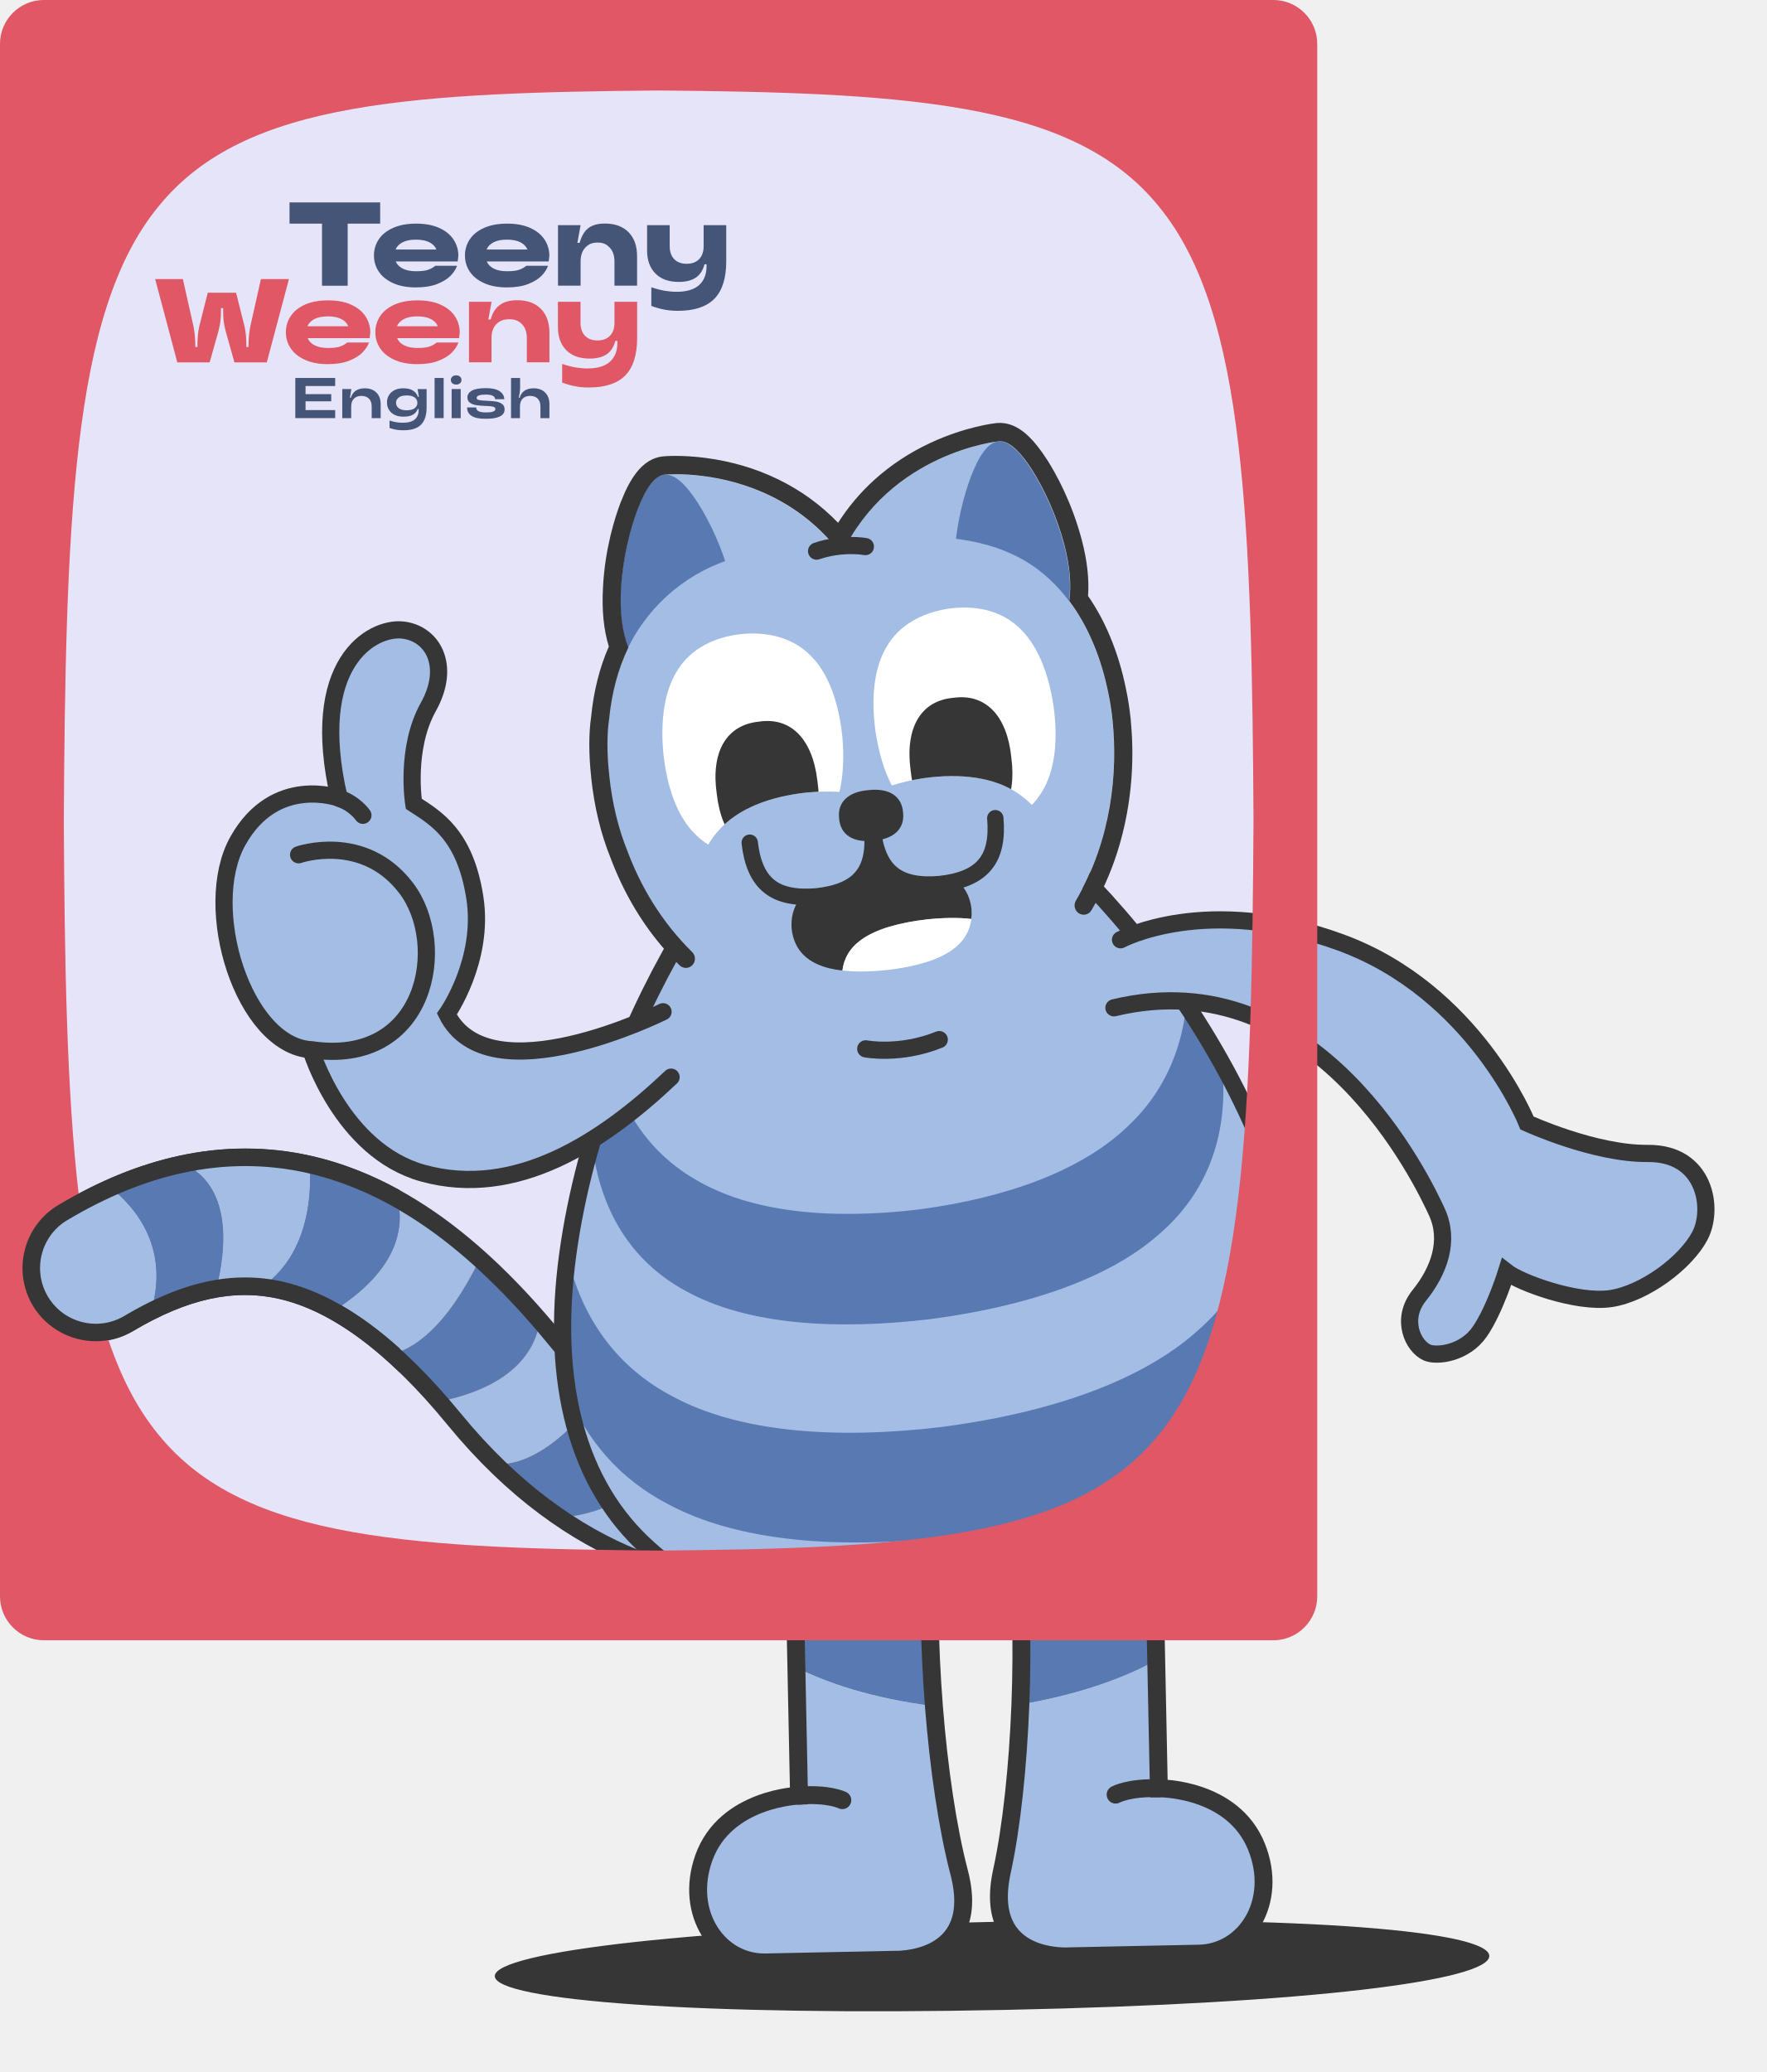
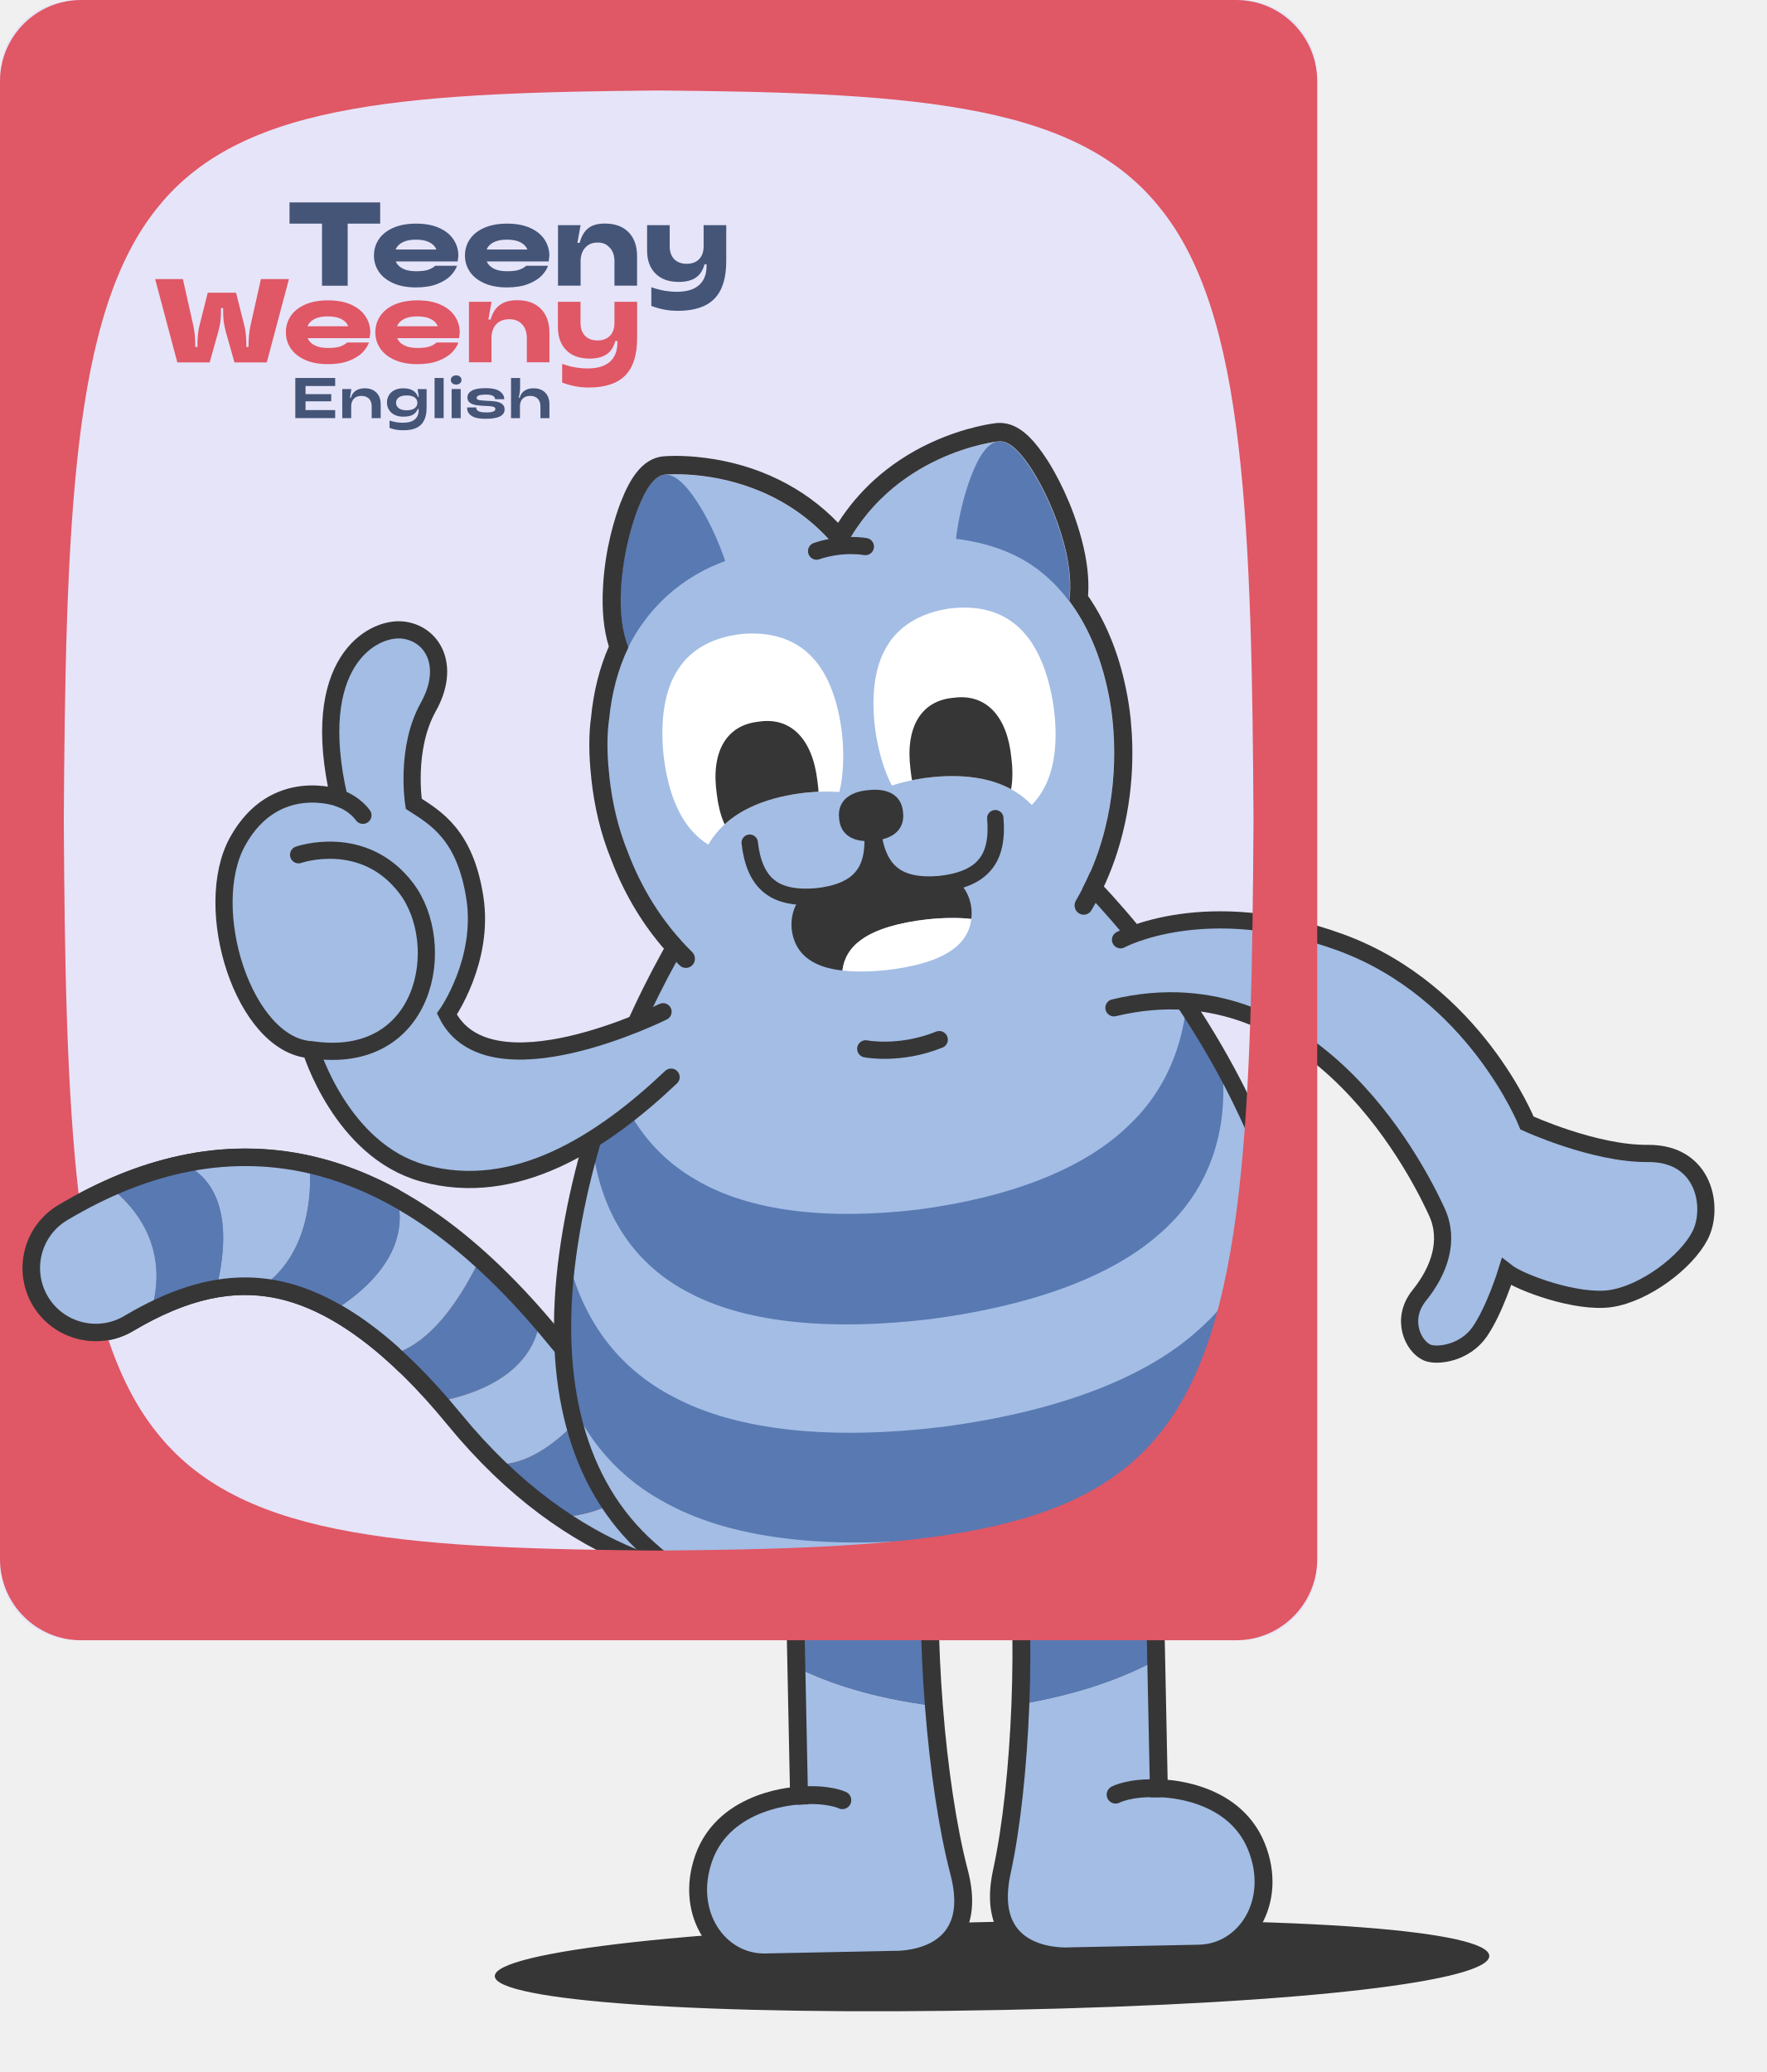
<svg xmlns="http://www.w3.org/2000/svg" xmlns:xlink="http://www.w3.org/1999/xlink" version="1.1" id="Layer_1" x="0px" y="0px" viewBox="0 0 2414.5 2832.5" style="enable-background:new 0 0 2414.5 2832.5;" xml:space="preserve">
  <style type="text/css">
	.st0{fill:#E6E4F9;}
	.st1{fill:#F4B991;}
	.st2{fill:#A3BDE5;}
	.st3{fill:#5979B2;}
	.st4{fill:none;stroke:#363636;stroke-width:23.945;stroke-linecap:round;stroke-linejoin:round;stroke-miterlimit:10;}
	.st5{fill:#363636;}
	.st6{fill:none;stroke:#363636;stroke-width:24.463;stroke-linecap:round;stroke-miterlimit:10;}
	.st7{fill:#72D3A3;stroke:#363636;stroke-width:24.463;stroke-linecap:round;stroke-miterlimit:10;}
	.st8{fill:none;stroke:#363636;stroke-width:23.49;stroke-linecap:round;stroke-miterlimit:10;}
	.st9{fill:#FFFFFF;}
	.st10{fill:#A3BDE5;stroke:#363636;stroke-width:22.372;stroke-linecap:round;stroke-miterlimit:10;}
	.st11{clip-path:url(#SVGID_2_);fill:#363636;}
	.st12{clip-path:url(#SVGID_4_);fill:#363636;}
	.st13{fill:#A3BDE5;stroke:#363636;stroke-width:23.49;stroke-linecap:round;stroke-miterlimit:10;}
	.st14{fill:#E05765;}
	.st15{fill:#445578;}
</style>
  <g>
    <g>
-       <path class="st0" d="M0,60v2122.3c0,33.1,26.9,60,60,60h1680.7c33.1,0,60-26.9,60-60V60c0-33.1-26.9-60-60-60H60    C26.9,0,0,26.9,0,60z" />
+       <path class="st0" d="M0,104.8v2032.6c0,57.9,46.9,104.8,104.8,104.8h1591c57.9,0,104.8-46.9,104.8-104.8V104.8    c0-57.9-46.9-104.8-104.8-104.8h-1591C46.9,0,0,46.9,0,104.8z" />
    </g>
  </g>
  <g>
    <g>
      <g>
        <path class="st1" d="M1311.8,2100.4c-9.8,6-99.6,58.8-228.7,65.6c-121.2,6.4-299.7-27.6-462.3-226     c-81.8-99.9-161.5-159.1-237-176.1c-65-14.6-131.1-0.2-208.1,45.5c-41.9,24.8-96,11-120.8-30.9s-11-96,30.9-120.8     c55.4-32.8,108.3-54.4,161.8-66c58.9-12.8,117.8-12.7,175,0.2c58.3,13.1,116.2,40,172.1,79.7c54.5,38.8,109.2,91.5,162.6,156.7     c91.1,111.2,195.3,165.7,309.7,162c88.5-2.9,152.7-40.3,153.4-40.6l-0.6,0.3L1311.8,2100.4z" />
      </g>
    </g>
    <g>
      <g>
        <path class="st2" d="M765.8,2075c55.5,37.8,110.3,61.2,161.8,74.9c21.1-18.4,49.3-63.3,45.5-170.3c-24.8-6.6-49-16.2-72.7-28.9     C901.6,1970.2,899.6,2061.3,765.8,2075z" />
        <path class="st2" d="M600.6,1916c6.7,7.7,13.5,15.7,20.3,23.9c18.4,22.5,37.1,42.9,55.8,61.4c24.5,2.2,78.2-7.2,148.5-102.8     c-23.4-20.2-46-43.6-67.9-70.3c-6.4-7.8-12.8-15.4-19.2-22.9C732.6,1843.3,704.8,1894.9,600.6,1916z" />
        <path class="st2" d="M1027.9,2165.9c19.4,1.1,37.9,1,55.2,0.1c129.1-6.8,218.9-59.7,228.7-65.6l-92-150.5l0.6-0.3     c-0.6,0.4-61.9,36-147.2,40.4C1091.5,2017.8,1117.9,2084.7,1027.9,2165.9z" />
        <path class="st2" d="M151.2,1623.6c-21.5,9.6-43.2,20.9-65.4,34c-41.9,24.8-55.7,78.9-30.9,120.8s78.9,55.7,120.8,30.9     c10.4-6.2,20.6-11.7,30.6-16.8C218.6,1752.5,224.5,1682.9,151.2,1623.6z" />
        <path class="st2" d="M455.8,1792.1c26.6,14.8,53.6,34.4,80.9,58.8c27.6-7.1,73-34.4,119.2-130.1c-20.4-18.3-40.8-34.8-61.2-49.3     c-17-12.1-34.1-23-51.4-32.6C552.3,1676,546.3,1734.9,455.8,1792.1z" />
        <path class="st2" d="M423.5,1591.9c-0.2-0.1-0.5-0.1-0.7-0.2c-56.2-12.7-114.1-12.9-172-0.8c30.8,13.5,73.5,53.5,45.2,170.8     c20.8-3.6,41.1-4.3,61.2-2.3C379.3,1745.4,429.2,1701.3,423.5,1591.9z" />
      </g>
      <g>
        <path class="st3" d="M423.5,1591.9c5.7,109.4-44.1,153.4-66.4,167.5c9,0.9,18,2.3,26.9,4.4c23.6,5.3,47.5,14.7,71.9,28.2     c90.5-57.2,96.5-116.1,87.5-153.2C503.9,1616.8,463.8,1601.1,423.5,1591.9z" />
        <path class="st3" d="M536.8,1850.9c21.1,18.9,42.4,40.6,63.9,65.1c104.1-21.1,131.9-72.7,137.5-110.7     c-27.2-31.5-54.6-59.7-82.2-84.5C609.7,1816.4,564.3,1843.8,536.8,1850.9z" />
        <path class="st3" d="M676.7,2001.3c29.6,29.1,59.4,53.5,89.1,73.7c133.8-13.7,135.8-104.8,134.6-124.3     c-25.8-13.8-50.9-31.2-75.2-52.2C754.9,1994.1,701.2,2003.5,676.7,2001.3z" />
        <path class="st3" d="M927.6,2149.9c35.3,9.4,69.1,14.2,100.3,16c90-81.2,63.6-148.1,45.2-176c-2,0.1-4.1,0.2-6.1,0.3     c-32.1,1.1-63.5-2.5-93.9-10.6C976.9,2086.7,948.6,2131.5,927.6,2149.9z" />
        <path class="st3" d="M250.7,1590.9c-1,0.2-2,0.4-3,0.6c-32.1,7-64.1,17.5-96.4,32c73.2,59.3,67.3,129,55.2,169     c31.3-15.7,60.8-25.9,89.4-30.8C324.3,1644.4,281.6,1604.5,250.7,1590.9z" />
      </g>
    </g>
    <g>
      <path class="st4" d="M1311.8,2100.4c-9.8,6-99.6,58.8-228.7,65.6c-121.2,6.4-299.7-27.6-462.3-226    c-81.8-99.9-161.5-159.1-237-176.1c-65-14.6-131.1-0.2-208.1,45.5c-41.9,24.8-96,11-120.8-30.9s-11-96,30.9-120.8    c55.4-32.8,108.3-54.4,161.8-66c58.9-12.8,117.8-12.7,175,0.2c58.3,13.1,116.2,40,172.1,79.7c54.5,38.8,109.2,91.5,162.6,156.7    c91.1,111.2,195.3,165.7,309.7,162c88.5-2.9,152.7-40.3,153.4-40.6l-0.6,0.3L1311.8,2100.4z" />
    </g>
  </g>
  <path class="st5" d="M676.4,2701.5c0.7,33.3,278.6,54.7,698.2,46.1s661.9-40.5,661.3-73.8s-244.1-55.4-663.7-46.9  C952.6,2635.5,675.7,2668.2,676.4,2701.5z" />
  <g>
    <g>
      <g>
        <path class="st2" d="M1092.2,2454.7c0,0-101,3.1-130.2,85.2c-27.1,76.3,20.7,144.1,84.3,142.8s175.4-3.6,175.4-3.6     s122.2,5.5,89.3-119.9c-15.7-59.9-27.8-142.4-34.4-226.7c-85.4-10.9-146.2-31.9-188-52.7L1092.2,2454.7z" />
        <path class="st3" d="M1274.2,2098.9l-188.3,45.1l2.8,135.7c41.8,20.8,102.6,41.9,188,52.7     C1270.1,2249.8,1268.7,2165.4,1274.2,2098.9z" />
      </g>
      <path class="st6" d="M1311.1,2559.2c-15.7-59.9-27.8-142.4-34.4-226.7c-6.5-82.6-7.9-167-2.5-233.6l-188.3,45.1l2.8,135.7l3.6,175    c0,0-101,3.1-130.2,85.2c-27.1,76.3,20.7,144.1,84.3,142.8s175.4-3.6,175.4-3.6S1344,2684.7,1311.1,2559.2z" />
      <path class="st7" d="M1151.5,2460.9c0,0-18.8-9.5-59.3-6.2" />
    </g>
    <g>
      <g>
        <path class="st2" d="M1584.1,2444.7c0,0,101-1.1,133.5,79.9c30.2,75.1-14.8,144.8-78.5,146.1c-63.6,1.3-175.4,3.6-175.4,3.6     s-121.9,10.5-94.1-116.2c13.2-60.5,21.9-143.4,25.2-227.9c84.9-14.3,144.8-37.9,185.7-60.4L1584.1,2444.7z" />
        <path class="st3" d="M1387.8,2096.6l190,37.4l2.8,135.7c-40.9,22.5-100.8,46-185.7,60.4C1398,2247.2,1396,2162.9,1387.8,2096.6z" />
      </g>
      <path class="st6" d="M1369.7,2558c13.2-60.5,21.9-143.4,25.2-227.9c3.2-82.8,1.1-167.2-7.1-233.5l190,37.4l2.8,135.7l3.6,175    c0,0,101-1.1,133.5,79.9c30.2,75.1-14.8,144.8-78.5,146.1c-63.6,1.3-175.4,3.6-175.4,3.6S1341.9,2684.7,1369.7,2558z" />
      <path class="st7" d="M1525.1,2453.3c0,0,18.4-10.2,59-8.6" />
    </g>
  </g>
  <path class="st2" d="M776,1715.8c-23.4,172.9,12.2,314,110.8,401.5c96.5,88.4,256,123.2,431.2,101.8  c175.1-22.8,322.6-96.3,397.3-206.3c76.9-109.7,80.9-255.8,20.6-418.1c-60.3-161.9-164.3-304.7-262.1-402.6  c-100-98.2-193.8-151.6-284.3-140.5c-90.5,11.8-170.1,87-246,207.4C869.6,1378.6,799.5,1543.3,776,1715.8z" />
  <g>
    <g>
      <path class="st3" d="M1676,1960.2c-81.1,73-213.4,119.1-371.1,139.9c-157.9,19-296.5,7.1-391.3-43.7    c-66-34.2-111.3-86.8-137.5-151.9c-9.3-56.6-9.4-119.4-0.3-187.1c19.5,83.9,66.7,151.7,144.7,192.1c89.1,47.8,219.5,59,367.9,41.1    c148.3-19.6,272.6-62.9,348.9-131.6c67.1-58.7,98.3-136.3,99-222.8c23.5,63.6,37.1,124.7,40.3,182.1    C1765.4,1848,1732.8,1910.5,1676,1960.2z" />
      <path class="st3" d="M809.4,1561c8.9-30.3,18.8-60,29.7-88.8c6,17.8,13.4,34.6,22.4,50.2c21.2,37.3,50.9,68,89.5,90.2    c74.2,44.1,182.1,55.5,304.9,40.8c122.5-16.2,225.1-54.2,287.7-115.5c32.7-31.1,54.8-68.4,67.4-110c5.3-17.4,8.9-35.6,10.8-54.4    c16.8,25.3,33,51.6,48.2,78.9c0.3,2,0.6,4,0.8,6c0.3,2.8,0.5,5.6,0.7,8.4c6.3,86-20.8,163.9-87.9,221.2    c-68.1,59.8-179,97.8-311.2,115.2c-132.3,15.9-248.4,6.6-327.7-34.6c-77.8-39-121-108-133.6-193.2c-0.4-2.8-0.8-5.6-1.1-8.4    C809.7,1565.1,809.6,1563,809.4,1561z" />
    </g>
  </g>
  <path class="st8" d="M776,1715.8c-23.4,172.9,12.2,314,110.8,401.5c96.5,88.4,256,123.2,431.2,101.8  c175.1-22.8,322.6-96.3,397.3-206.3c76.9-109.7,80.9-255.8,20.6-418.1c-60.3-161.9-164.3-304.7-262.1-402.6  c-100-98.2-193.8-151.6-284.3-140.5c-90.5,11.8-170.1,87-246,207.4C869.6,1378.6,799.5,1543.3,776,1715.8z" />
  <path class="st2" d="M908.5,649c0,0,277.1-27.7,311,308.7l-277.1,27.7L908.5,649z" />
  <path class="st2" d="M1364.8,603.5c0,0-277.1,27.7-243.3,364l277.1-27.7L1364.8,603.5z" />
  <path class="st3" d="M1454.5,744.5c-10.7-40.4-28-76.8-44.1-102.2c-16.4-25.5-31.5-40.1-45.7-38.8c-14.1,1.5-26,18.8-37,47  c-10.7,28.1-20.5,67.1-22.9,108.9c-2.4,41.8,4.3,77.2,20.5,100.6c15.8,23.5,41.2,35.1,68.5,32.5c27.3-2.9,49.8-19.2,60.7-45.4  C1465.7,820.9,1465.2,785,1454.5,744.5z" />
  <path class="st3" d="M848.6,804.9c2.4-41.7,12.2-80.8,22.9-108.9c11-28.2,22.9-45.6,37-47c14.1-1.3,29.2,13.3,45.7,38.8  c16.1,25.4,33.4,61.7,44.1,102.2c10.7,40.5,11.2,76.5,0,102.6c-10.8,26.2-33.4,42.6-60.7,45.4c-27.3,2.6-52.7-9-68.5-32.5  C852.9,882.1,846.3,846.7,848.6,804.9z" />
  <path class="st2" d="M832.5,1060.8c-0.1-0.5-0.1-1.1-0.1-1.6c-3.4-31.2-2.8-57.5-0.2-74.9c4.9-51.1,20.4-96.7,46.5-132.4  c38-53.3,98.5-90.5,171.2-98.2c33-3.1,71.8,5.9,101,13.5c13.1-19.5,41.7-31.7,96.3-33.2c73-2,138.9,12.6,186.8,57.2  c40.3,36.9,67.9,91.6,80.9,156.4c2.4,11.6,4.5,24.8,6,39.3c0,0,0,0,0,0.1v0.1c9.4,95-9.2,244.3-140.8,346.8  c-71.6,55.8-120.3,64.7-165.2,69.2c-45,4.5-94.4,5.4-175.7-35.1c-98.5-49.1-153-127.9-181.4-203.1  C845,1133.6,836.5,1098.5,832.5,1060.8z" />
  <g>
    <path class="st5" d="M1177.8,1284.4c19.8-14.4,52-23.3,90.2-27.6c22-2.3,42.3-2.6,59.8-0.5c0.5-4.3,0.6-8.7,0.3-13.2   c-2.3-21.7-13.5-39.3-35.9-48.9c-22-9.9-55.1-11.8-93.3-7.9c-38.2,4.3-70.3,13.3-90.2,27.6c-20.2,14.2-28.1,33.8-26.5,55.6   c2.3,21.7,13.5,39.3,35.9,48.9c9.3,4.2,20.6,6.9,33.5,8.4C1153.5,1310.3,1161.8,1295.6,1177.8,1284.4z" />
    <path class="st9" d="M1211.4,1326.2c38.2-4.3,70.3-13.3,90.2-27.6c10-7,17-15.4,21.3-24.7c2.6-5.6,4.2-11.5,5-17.7   c-17.5-2-37.8-1.7-59.8,0.5c-38.2,4.3-70.3,13.3-90.2,27.6c-16,11.3-24.3,25.9-26.3,42.4c10,1.2,20.9,1.6,32.5,1.3   C1192.8,1327.8,1201.9,1327.2,1211.4,1326.2z" />
  </g>
  <g>
    <g>
      <path class="st10" d="M1193.2,1135.2c2.9,26,11,47.3,26.7,59.6c15.4,12.6,38.5,16.1,65.2,13.7c26.6-2.9,48.6-10.9,61.2-26.3    c13-15.1,16.6-37.6,14.3-63.7" />
      <path class="st10" d="M1024.9,1152c2.9,26,11,47.3,26.7,59.6c15.4,12.6,38.5,16.1,65.2,13.7c26.6-2.9,48.6-10.9,61.2-26.3    c13-15.1,16.6-37.6,14.3-63.7" />
    </g>
  </g>
  <path class="st5" d="M848.4,686.9L848.4,686.9l0.1-0.2c6.6-17,13.4-30,20.8-39.7c10.6-13.9,22.9-21.6,36.7-23.1h0.1h0.1  c1-0.1,24.5-2.4,58.4,2.1c35.4,4.6,68.9,14.5,99.6,29.5s58,34.8,81.5,59.2c13.8-21.7,30.3-41.2,49.3-58.5  c22.4-20.3,48.2-37.4,76.8-50.7c48.6-22.7,88.9-27,90.6-27.2h0.1h0.1c3.2-0.3,6.5-0.2,9.8,0.2l0,0c11.7,1.5,22.8,7.4,33.9,18.1  c8.1,7.8,16.3,18.2,25.1,31.9l0.1,0.1l0.1,0.1c11.8,18.6,33.6,57.6,47.2,109.3c7.4,28,10.3,53.8,8.6,76.7  c11.4,16.4,21.4,34.7,29.7,54.5c9.6,22.6,17.1,47.3,22.3,73.3c2.8,13.2,4.9,27.2,6.4,41.7c0,0.1,0,0.1,0,0.2l0,0l0,0  c0,0.1,0,0.2,0,0.3c4.2,42.9,4.4,109-18.6,180.8c-8.9,27.8-20.7,54.3-35.2,78.9c-3.7,6.3-12,8-17.9,3.6l0,0  c-5.2-3.9-6.6-11.1-3.4-16.7c49.9-85,57-178,50.4-244.4v-0.1c0,0,0,0,0-0.1c-1.4-14.5-3.5-27.7-6-39.3  c-9.8-48.8-27.9-91.9-53.4-125.9c3.2-22.2,0.7-48.6-6.8-77.2c-10.7-40.4-28-76.8-44.1-102.2c-14.7-22.9-28.4-37-41.3-38.7  c-1.5-0.2-2.9-0.2-4.4-0.1l0,0c-0.1,0-148.6,14.9-214.8,154.8c-57.7-77.1-136.9-100.6-188.6-107.3c-31.5-4.1-52.8-2-52.8-2  c-14.1,1.5-26,18.8-37,47c-10.7,28.1-20.5,67.1-22.9,108.9c-1.8,31.2,1.5,58.8,10,80.5c-14.1,29.1-22.9,62.5-26.4,98.8  c-2.6,17.4-3.3,43.7,0.2,74.9c0,0.5,0.1,1.1,0.1,1.6c4,37.7,12.5,72.8,25.2,103.9c17.7,47,45.7,95.4,88.1,137.1  c4.7,4.7,5.1,12.2,0.8,17.3l0,0c-4.6,5.5-12.8,5.9-18,0.8c-8.9-8.7-17.4-17.9-25.5-27.5c-28.8-34.4-51.8-74.2-68.5-118.4  c-13.6-33.4-22.6-70.6-26.8-110.6v-0.1v-0.1c0-0.4-0.1-0.8-0.1-1.2c0-0.1,0-0.2,0-0.3c-3.3-30-3.3-58.5-0.1-80.6  c3.4-35.4,11.6-68,24.3-97c-7.1-22.9-9.7-50-8-80.7C827,750,840.6,707.4,848.4,686.9z" />
  <path class="st5" d="M1187.5,1080.1c-28,2.2-43,16.6-40.4,38.7c1.6,22.2,19.1,33.6,47,30.5c28-2.2,43-16.6,40.4-38.7  C1232.9,1088.4,1215.4,1077,1187.5,1080.1z" />
  <path class="st8" d="M1183,747.2c0,0-31-5.9-66.7,6.2" />
  <path class="st8" d="M1183.5,1433.8c0,0,46.4,9.2,100.5-12.6" />
  <g>
    <g>
      <path class="st9" d="M968.3,1154.6c4.1-7.1,8.9-13.7,14.5-19.8c26-29.2,68.9-45.9,120.2-51.4c15.5-1.4,30.4-1.7,44.5-0.8    c5.4-22.4,6.5-48.5,3.9-76.6c-5-46.5-19-85.5-42.8-109.3c-23.6-24.2-57.1-33.4-94.7-30c-37.5,4.1-68.5,19.7-86.8,48.1    c-18.7,28.1-24.6,69-20.2,115.6c5,46.5,19,85.5,42.8,109.3C955.3,1145.5,961.5,1150.5,968.3,1154.6z" />
      <g>
        <g>
          <defs>
            <path id="SVGID_1_" d="M968.3,1154.6c4.1-7.1,8.9-13.7,14.5-19.8c26-29.2,68.9-45.9,120.2-51.4c15.5-1.4,30.4-1.7,44.5-0.8       c5.4-22.4,6.5-48.5,3.9-76.6c-5-46.5-19-85.5-42.8-109.3c-23.6-24.2-57.1-33.4-94.7-30c-37.5,4.1-68.5,19.7-86.8,48.1       c-18.7,28.1-24.6,69-20.2,115.6c5,46.5,19,85.5,42.8,109.3C955.3,1145.5,961.5,1150.5,968.3,1154.6z" />
          </defs>
          <clipPath id="SVGID_2_">
            <use xlink:href="#SVGID_1_" style="overflow:visible;" />
          </clipPath>
          <path class="st11" d="M1117.4,1067.4c-6.7-57.7-36.8-87.8-80.6-80.8c-44.1,4.7-65.3,41.6-56.9,99.1      c6.7,57.7,36.8,87.8,80.6,80.8C1104.7,1161.8,1125.9,1124.8,1117.4,1067.4z" />
        </g>
      </g>
    </g>
    <g>
      <path class="st9" d="M1410.5,1100.4c-5.7-5.9-12-11.2-18.8-15.7c-32.3-22.1-77.9-28-129.1-20.9c-15.3,2.3-29.9,5.7-43.4,10    c-10.7-20.4-18-45.5-22.3-73.4c-6.4-46.3-2.2-87.5,15.2-116.4c17-29.2,47.3-46.1,84.7-52c37.4-5,71.3,2.6,95.9,25.7    c24.9,22.7,40.5,61,47.5,107.3c6.4,46.3,2.2,87.5-15.2,116.4C1420.9,1088.5,1416,1094.8,1410.5,1100.4z" />
      <g>
        <g>
          <defs>
            <path id="SVGID_3_" d="M1410.5,1100.4c-5.7-5.9-12-11.2-18.8-15.7c-32.3-22.1-77.9-28-129.1-20.9c-15.3,2.3-29.9,5.7-43.4,10       c-10.7-20.4-18-45.5-22.3-73.4c-6.4-46.3-2.2-87.5,15.2-116.4c17-29.2,47.3-46.1,84.7-52c37.4-5,71.3,2.6,95.9,25.7       c24.9,22.7,40.5,61,47.5,107.3c6.4,46.3,2.2,87.5-15.2,116.4C1420.9,1088.5,1416,1094.8,1410.5,1100.4z" />
          </defs>
          <clipPath id="SVGID_4_">
            <use xlink:href="#SVGID_3_" style="overflow:visible;" />
          </clipPath>
          <path class="st12" d="M1244.7,1051.8c-7.4-57.6,14.5-94.1,58.8-97.9c44-6.1,73.5,24.6,79.1,82.4c7.4,57.6-14.5,94.1-58.8,97.9      C1279.8,1140.3,1250.3,1109.6,1244.7,1051.8z" />
        </g>
      </g>
    </g>
  </g>
  <g>
    <path class="st13" d="M906.4,1383.1c0,0-238.1,118.7-295.5,3.1c0,0,51.7-73.1,38.2-159.3c-13.4-86.2-53.7-108.7-83.5-128.1   c0,0-12.1-75,19.9-132.3s4.9-101.6-36-105.3s-128.8,44.6-85.9,229.9c0,0-87.7-32.6-138.6,58.8s8.2,279,99.9,285.1   c0,0,41.4,137.8,153.5,168.8c126.2,34.9,244.6-41.8,339-131.3" />
    <path class="st13" d="M408.2,1168.5c0,0,88.6-31.1,147,45.5c58.5,76.6,28.5,244.8-130.3,220.9" />
    <path class="st13" d="M496.1,1114.5c0,0-10.6-15.7-32.5-23.4" />
  </g>
  <path class="st13" d="M1531.8,1284.7c0,0,117.4-63.5,300.8,3.6s254.9,246.9,254.9,246.9s91.9,42.3,165.1,41.6  c78.8-0.7,90.5,75.4,71.4,112.2c-19,36.8-75.6,79.2-122,86.2c-46.5,6.9-124.4-22.1-142.6-36.4c0,0-16,51.8-36.5,81.6  c-20.5,29.8-58.6,34.3-71.9,28.6c-19.2-8.3-37.1-45.5-10.8-78.1c27.4-33.9,41.9-75.2,24.1-114c-17.8-38.9-162.5-346.3-441.5-279.2" />
  <g>
    <g>
-       <path class="st14" d="M0,60v2122.3c0,33.1,26.9,60,60,60h1680.7c33.1,0,60-26.9,60-60V60c0-33.1-26.9-60-60-60H60    C26.9,0,0,26.9,0,60z M1692.9,1635.4c-17.1,144.8-48.7,252.6-108.6,325.6c-59.5,73.6-147.3,112.4-265.3,133.3    c-117,20.9-264.1,24-418.6,25.4c-154.4-1.4-301.6-4.5-418.6-25.4c-118-20.9-205.8-59.7-265.3-133.3c-60-73-91.6-180.8-108.6-325.6    c-17-143.6-19.6-324.1-20.7-513.7c1.2-189.5,3.7-370.1,20.7-513.7c17.1-144.8,48.7-252.6,108.6-325.6    C276,208.8,363.8,170,481.8,149.1c117-20.9,264.1-24,418.6-25.4c154.4,1.4,301.6,4.5,418.6,25.4c118,20.9,205.8,59.7,265.3,133.3    c60,73,91.6,180.8,108.6,325.6c17,143.6,19.6,324.1,20.7,513.7C1712.4,1311.2,1709.9,1491.8,1692.9,1635.4z" />
+       <path class="st14" d="M0,111v2020.3c0,61.3,49.7,111,111,111h1578.7c61.3,0,111-49.7,111-111V111c0-61.3-49.7-111-111-111H111    C49.7,0,0,49.7,0,111z M1692.9,1635.4c-17.1,144.8-48.7,252.6-108.6,325.6c-59.5,73.6-147.3,112.4-265.3,133.3    c-117,20.9-264.1,24-418.6,25.4c-154.4-1.4-301.6-4.5-418.6-25.4c-118-20.9-205.8-59.7-265.3-133.3c-60-73-91.6-180.8-108.6-325.6    c-17-143.6-19.6-324.1-20.7-513.7c1.2-189.5,3.7-370.1,20.7-513.7c17.1-144.8,48.7-252.6,108.6-325.6    C276,208.8,363.8,170,481.8,149.1c117-20.9,264.1-24,418.6-25.4c154.4,1.4,301.6,4.5,418.6,25.4c118,20.9,205.8,59.7,265.3,133.3    c60,73,91.6,180.8,108.6,325.6c17,143.6,19.6,324.1,20.7,513.7C1712.4,1311.2,1709.9,1491.8,1692.9,1635.4z" />
    </g>
  </g>
  <g>
    <g>
      <g>
        <path class="st2" d="M151.2,1623.6c-21.5,9.6-43.2,20.9-65.4,34c-41.9,24.8-55.7,78.9-30.9,120.8s78.9,55.7,120.8,30.9     c10.4-6.2,20.6-11.7,30.6-16.8C218.6,1752.5,224.5,1682.9,151.2,1623.6z" />
        <path class="st2" d="M423.5,1591.9c-0.2-0.1-0.5-0.1-0.7-0.2c-56.2-12.7-114.1-12.9-172-0.8c30.8,13.5,73.5,53.5,45.2,170.8     c20.8-3.6,41.1-4.3,61.2-2.3C379.3,1745.4,429.2,1701.3,423.5,1591.9z" />
      </g>
      <g>
        <path class="st3" d="M423.5,1591.9c5.7,109.4-44.1,153.4-66.4,167.5c9,0.9,18,2.3,26.9,4.4c23.6,5.3,47.5,14.7,71.9,28.2     c90.5-57.2,96.5-116.1,87.5-153.2C503.9,1616.8,463.8,1601.1,423.5,1591.9z" />
        <path class="st3" d="M250.7,1590.9c-1,0.2-2,0.4-3,0.6c-32.1,7-64.1,17.5-96.4,32c73.2,59.3,67.3,129,55.2,169     c31.3-15.7,60.8-25.9,89.4-30.8C324.3,1644.4,281.6,1604.5,250.7,1590.9z" />
      </g>
    </g>
    <path class="st5" d="M546.4,1843.4c-54.5-49-108-79.6-159.8-91.3c-17.1-3.9-34.3-5.8-51.7-5.8c-51.8,0-105.4,17.2-165.1,52.7   c-36.1,21.4-83,9.5-104.4-26.7c-21.4-36.1-9.5-83,26.7-104.4c54.2-32.2,106-53.3,158.2-64.6c57.2-12.4,114.3-12.3,169.8,0.2   c42.5,9.6,84.8,26.7,126.3,50.9v-27.5c-39.7-21.9-80.3-37.6-121-46.8c-58.9-13.3-119.6-13.4-180.2-0.2   c-54.8,11.9-108.9,33.9-165.4,67.4c-47.5,28.2-63.2,89.7-35.1,137.2c18.7,31.5,52.1,49,86.3,49c17.4,0,34.9-4.5,50.9-14   c74.2-44,137.5-58,199.3-44.1c52.8,11.9,108.1,45.6,165,100.6v-32.6H546.4z" />
  </g>
  <g>
    <g>
      <g>
        <g>
          <g>
            <path class="st15" d="M458.2,516.7v11h-40.5v11.1h35.1v9.8h-35.1v12h40.5v11h-54.5v-54.9L458.2,516.7L458.2,516.7z" />
            <path class="st15" d="M467.9,571.6v-39.8h12.4l-1.9,12h1.3c1.1-4.2,3.3-7.4,6.5-9.6c3.2-2.2,7.4-3.4,12.5-3.4       c6.7,0,12,2,15.9,5.9c3.9,3.9,5.8,9.3,5.8,16.2v18.7h-12.3v-15.9c0-4.7-1.2-8.2-3.7-10.7s-5.9-3.8-10.3-3.8s-7.8,1.3-10.3,3.8       s-3.7,6.1-3.7,10.7v15.9L467.9,571.6L467.9,571.6z" />
            <path class="st15" d="M541.3,587.4c-2.9-0.5-5.8-1.3-8.8-2.4v-10.1c3.5,1.1,6.6,1.9,9.3,2.3c2.7,0.4,5.6,0.7,8.7,0.7       c7.5,0,13-1.5,16.5-4.5s5.3-7.2,5.3-12.7v-1.6h-1.2c-1.3,3.4-3.5,6-6.6,7.8s-7.4,2.7-13.1,2.7c-4.7,0-8.7-0.8-12-2.5       c-3.4-1.7-5.9-4-7.7-6.9s-2.7-6.3-2.7-10s0.9-7,2.7-10c1.8-2.9,4.3-5.2,7.7-6.9c3.3-1.7,7.3-2.5,11.9-2.5c5.5,0,9.9,1,13.2,3.1       c3.3,2,5.6,4.9,6.8,8.6h1.3l-1.7-10.6h12.3V557c0,10.7-2.6,18.5-7.7,23.6c-5.1,5.1-13.1,7.6-24.1,7.6       C547.6,588.2,544.2,587.9,541.3,587.4z M566.9,558c2.5-1.9,3.7-4.4,3.7-7.3c0-3-1.2-5.4-3.7-7.3c-2.5-1.9-6.1-2.8-10.9-2.8       c-4.8,0-8.5,0.9-10.9,2.8c-2.5,1.9-3.7,4.3-3.7,7.3s1.2,5.4,3.7,7.3c2.5,1.9,6.1,2.9,10.9,2.9       C560.8,560.8,564.5,559.9,566.9,558z" />
            <path class="st15" d="M606.5,571.6h-12.4v-54.9h12.4V571.6z" />
            <path class="st15" d="M618.3,523.9c-1.3-1.2-2-2.7-2-4.5s0.7-3.3,2-4.5s3.1-1.8,5.3-1.8s3.9,0.6,5.3,1.8c1.3,1.2,2,2.7,2,4.5       s-0.7,3.3-2,4.5s-3.1,1.8-5.3,1.8C621.4,525.7,619.6,525.1,618.3,523.9z M629.8,571.6h-12.4v-39.8h12.4V571.6z" />
            <path class="st15" d="M644.7,568.5c-4.1-2.7-6.1-6.3-6.1-10.9V557h12.5v0.5c0,4.2,4.4,6.3,13.1,6.3c5,0,8.4-0.4,10.2-1.3       c1.9-0.8,2.8-1.9,2.8-3.3c0-1.2-0.6-2.1-1.8-2.7c-1.2-0.6-2.8-1-4.6-1.1c-1.8-0.2-4.4-0.4-7.8-0.5c-5-0.2-9.1-0.6-12.3-1.1       s-5.9-1.6-8.2-3.2c-2.3-1.6-3.5-4.1-3.5-7.4c0-3.8,2-6.8,5.9-9.1s10.4-3.5,19.4-3.5c8.4,0,14.7,1.4,18.7,4.2       c4.1,2.8,6.2,6.4,6.4,10.9h-12.5c-0.3-4.2-4.5-6.3-12.6-6.3c-8.5,0-12.7,1.5-12.7,4.5c0,1.6,1.1,2.6,3.3,3s5.7,0.8,10.5,1       c5.1,0.2,9.2,0.5,12.5,1s6.1,1.6,8.4,3.3c2.4,1.7,3.5,4.2,3.5,7.5c0,8.5-8.5,12.8-25.6,12.8       C655.2,572.6,648.7,571.2,644.7,568.5z" />
            <path class="st15" d="M698.6,571.6v-54.9H711v12.8c0,2.4-0.2,4.7-0.5,7c-0.3,2.2-0.8,4.7-1.4,7.3h1.3c1.1-4.2,3.3-7.4,6.5-9.6       c3.2-2.2,7.4-3.4,12.5-3.4c6.7,0,12,2,15.9,5.9s5.8,9.3,5.8,16.2v18.7h-12.3v-15.9c0-4.7-1.2-8.2-3.7-10.7s-5.9-3.8-10.3-3.8       c-4.4,0-7.8,1.3-10.3,3.8s-3.7,6.1-3.7,10.7v15.9H698.6z" />
          </g>
        </g>
        <g>
          <g>
            <g>
              <g>
                <path class="st15" d="M475.3,390.6h-35.1v-84.9h-44.4v-29h123.9v29h-44.4L475.3,390.6L475.3,390.6z" />
              </g>
            </g>
            <g>
              <g>
                <path class="st15" d="M625.7,357.4H541c1.7,4.1,4.9,7.4,9.6,9.8c4.7,2.4,10.7,3.6,18.2,3.6c7.4,0,13-0.7,16.8-2.1         s7-3.2,9.4-5.4h29.8c-1.6,4.7-4.6,9.2-8.9,13.7c-4.3,4.4-10.5,8.2-18.4,11.3c-7.9,3.1-17.6,4.6-29.1,4.6         c-12.1,0-22.5-2-31.1-5.9s-15.1-9.1-19.5-15.7s-6.6-13.9-6.6-22s2.2-15.5,6.6-22.1s10.9-11.8,19.6-15.7         c8.7-3.8,19.1-5.8,31.4-5.8c12.3,0,22.7,1.9,31.4,5.8s15.2,9.1,19.7,15.8c4.4,6.7,6.7,14.1,6.7,22.4         C626.4,352.1,626.1,354.7,625.7,357.4z M550.4,331.2c-4.7,2.4-7.9,5.7-9.6,9.9h55.8c-1.7-4.2-4.9-7.5-9.6-9.9         c-4.7-2.4-10.8-3.6-18.4-3.6C561.1,327.6,555.1,328.8,550.4,331.2z" />
              </g>
            </g>
            <g>
              <g>
                <path class="st15" d="M750.1,357.4h-84.7c1.7,4.1,4.9,7.4,9.6,9.8c4.7,2.4,10.7,3.6,18.2,3.6c7.4,0,13-0.7,16.8-2.1         s7-3.2,9.4-5.4h29.8c-1.6,4.7-4.6,9.2-8.9,13.7c-4.3,4.4-10.5,8.2-18.4,11.3c-7.9,3.1-17.6,4.6-29.1,4.6         c-12.1,0-22.5-2-31.1-5.9s-15.1-9.1-19.5-15.7s-6.6-13.9-6.6-22s2.2-15.5,6.6-22.1c4.4-6.6,10.9-11.8,19.6-15.7         c8.7-3.8,19.1-5.8,31.4-5.8c12.3,0,22.7,1.9,31.4,5.8s15.2,9.1,19.7,15.8c4.4,6.7,6.7,14.1,6.7,22.4         C750.7,352.1,750.5,354.7,750.1,357.4z M674.8,331.2c-4.7,2.4-7.9,5.7-9.6,9.9H721c-1.7-4.2-4.9-7.5-9.6-9.9         c-4.7-2.4-10.8-3.6-18.4-3.6C685.5,327.6,679.4,328.8,674.8,331.2z" />
              </g>
            </g>
            <g>
              <g>
                <path class="st15" d="M762.8,390.6v-82.8h30.9l-4.4,24.2h3.1c4.9-17.6,14.2-26.4,34.6-26.4c13.7,0,24.4,3.9,32.2,11.8         s11.7,18.8,11.7,32.8v40.3H840v-33c0-8.2-2.2-14.6-6.6-19.1c-4.4-4.5-8.6-6.8-16.4-6.8s-12.5,2.3-16.8,6.8         s-6.5,10.9-6.5,19.1v33h-30.9V390.6z" />
              </g>
            </g>
            <g>
              <g>
                <path class="st15" d="M908,423.2c-5.9-1.1-11.7-2.8-17.6-5v-25.5c6.8,2.3,13,3.9,18.4,4.8s10.8,1.4,16.1,1.4         c13.8,0,24-3.1,30.8-9.2s10.2-14.8,10.2-26.1v-2.3h-2.8c-2.3,8.4-6.3,14.5-12,18.3s-13.4,5.8-23.2,5.8         c-13.6,0-24.2-3.8-31.8-11.4s-11.5-18.1-11.5-31.6v-34.6h30.9v28.8c0,7.6,2.1,13.5,6.2,17.7c4.1,4.2,9.8,6.3,16.9,6.3         c7.3,0,13-2.1,17.1-6.3c4.1-4.2,6.2-10.1,6.2-17.7v-28.8h30.9v49.3c0,23.2-5.4,40.3-16.2,51.3s-27.4,16.5-49.7,16.5         C920.2,424.9,913.8,424.3,908,423.2z" />
              </g>
            </g>
          </g>
        </g>
      </g>
    </g>
    <g>
      <g>
        <g>
          <g>
            <path class="st14" d="M242.4,495.4l-30.3-113.9H250l14.6,65.1c1.6,8.7,2.4,17.4,2.4,26.2v1.6h2.9v-1.6       c0-10.2,0.8-18.9,2.4-26.2l11.7-46.4h38.7l11.7,46.4c1.6,7.3,2.4,16,2.4,26.2v1.6h2.9v-1.6c0-8.8,0.8-17.5,2.4-26.2l14.6-65.1       H395l-30.3,113.9h-44.2l-11.9-42.3c-1.5-6-2.5-10.8-2.9-14.4s-0.7-9.2-0.7-16.8v-0.7h-2.9v0.7c0,7.6-0.2,13.2-0.7,16.8       c-0.4,3.6-1.4,8.4-2.9,14.4l-11.9,42.3H242.4z" />
          </g>
        </g>
        <g>
          <g>
            <path class="st14" d="M505.3,462.3h-84.7c1.7,4.1,4.9,7.4,9.6,9.8s10.7,3.6,18.2,3.6c7.4,0,13-0.7,16.8-2.1s7-3.2,9.4-5.4h29.8       c-1.6,4.7-4.6,9.2-8.9,13.7c-4.3,4.4-10.5,8.2-18.4,11.3c-7.9,3.1-17.6,4.6-29.1,4.6c-12.1,0-22.5-2-31.1-5.9       s-15.1-9.1-19.5-15.7s-6.6-13.9-6.6-22s2.2-15.5,6.6-22.1s10.9-11.8,19.6-15.7c8.7-3.8,19.1-5.8,31.4-5.8s22.7,1.9,31.4,5.8       c8.7,3.9,15.2,9.1,19.7,15.8c4.4,6.7,6.7,14.1,6.7,22.4C505.9,456.9,505.7,459.5,505.3,462.3z M429.9,436.1       c-4.7,2.4-7.9,5.7-9.6,9.9h55.8c-1.7-4.2-4.9-7.5-9.6-9.9s-10.8-3.6-18.4-3.6C440.7,432.5,434.6,433.7,429.9,436.1z" />
          </g>
        </g>
        <g>
          <g>
            <path class="st14" d="M627.6,462.3h-84.7c1.7,4.1,4.9,7.4,9.6,9.8c4.7,2.4,10.7,3.6,18.2,3.6c7.4,0,13-0.7,16.8-2.1       s7-3.2,9.4-5.4h29.8c-1.6,4.7-4.6,9.2-8.9,13.7c-4.3,4.4-10.5,8.2-18.4,11.3c-7.9,3.1-17.6,4.6-29.1,4.6       c-12.1,0-22.5-2-31.1-5.9s-15.1-9.1-19.5-15.7s-6.6-13.9-6.6-22s2.2-15.5,6.6-22.1c4.4-6.6,10.9-11.8,19.6-15.7       c8.7-3.8,19.1-5.8,31.4-5.8c12.3,0,22.7,1.9,31.4,5.8s15.2,9.1,19.7,15.8c4.4,6.7,6.7,14.1,6.7,22.4       C628.2,456.9,628,459.5,627.6,462.3z M552.3,436.1c-4.7,2.4-7.9,5.7-9.6,9.9h55.8c-1.7-4.2-4.9-7.5-9.6-9.9       c-4.7-2.4-10.8-3.6-18.4-3.6C563,432.5,557,433.7,552.3,436.1z" />
          </g>
        </g>
        <g>
          <g>
            <path class="st14" d="M786.1,528c-5.9-1.1-11.7-2.8-17.6-5v-25.5c6.8,2.3,13,3.9,18.4,4.8s10.8,1.4,16.1,1.4       c13.8,0,24-3.1,30.8-9.2s10.2-14.8,10.2-26.1v-2.3h-2.8c-2.3,8.4-6.3,14.5-12,18.3s-13.4,5.8-23.2,5.8       c-13.6,0-24.2-3.8-31.8-11.4s-11.5-18.1-11.5-31.6v-34.6h30.9v28.8c0,7.6,2.1,13.5,6.2,17.7c4.1,4.2,9.8,6.3,16.9,6.3       c7.3,0,13-2.1,17.1-6.3c4.1-4.2,6.2-10.1,6.2-17.7v-28.8h31v49.3c0,23.2-5.4,40.3-16.2,51.3c-10.8,11-27.4,16.5-49.7,16.5       C798.3,529.8,791.9,529.2,786.1,528z" />
          </g>
        </g>
        <g>
          <g>
            <path class="st14" d="M641.1,495.4v-82.8H672l-4.4,24.2h3.1c4.9-17.6,16.1-26.4,36.5-26.4c13.7,0,24.4,3.9,32.2,11.8       s11.7,18.8,11.7,32.8v40.3h-30.9v-33c0-8.2-2.2-14.6-6.6-19.1c-4.4-4.5-9.6-6.8-17.4-6.8c-7.8,0-13.4,2.3-17.8,6.8       c-4.3,4.5-6.5,10.9-6.5,19.1v33h-30.8V495.4z" />
          </g>
        </g>
      </g>
    </g>
  </g>
</svg>
